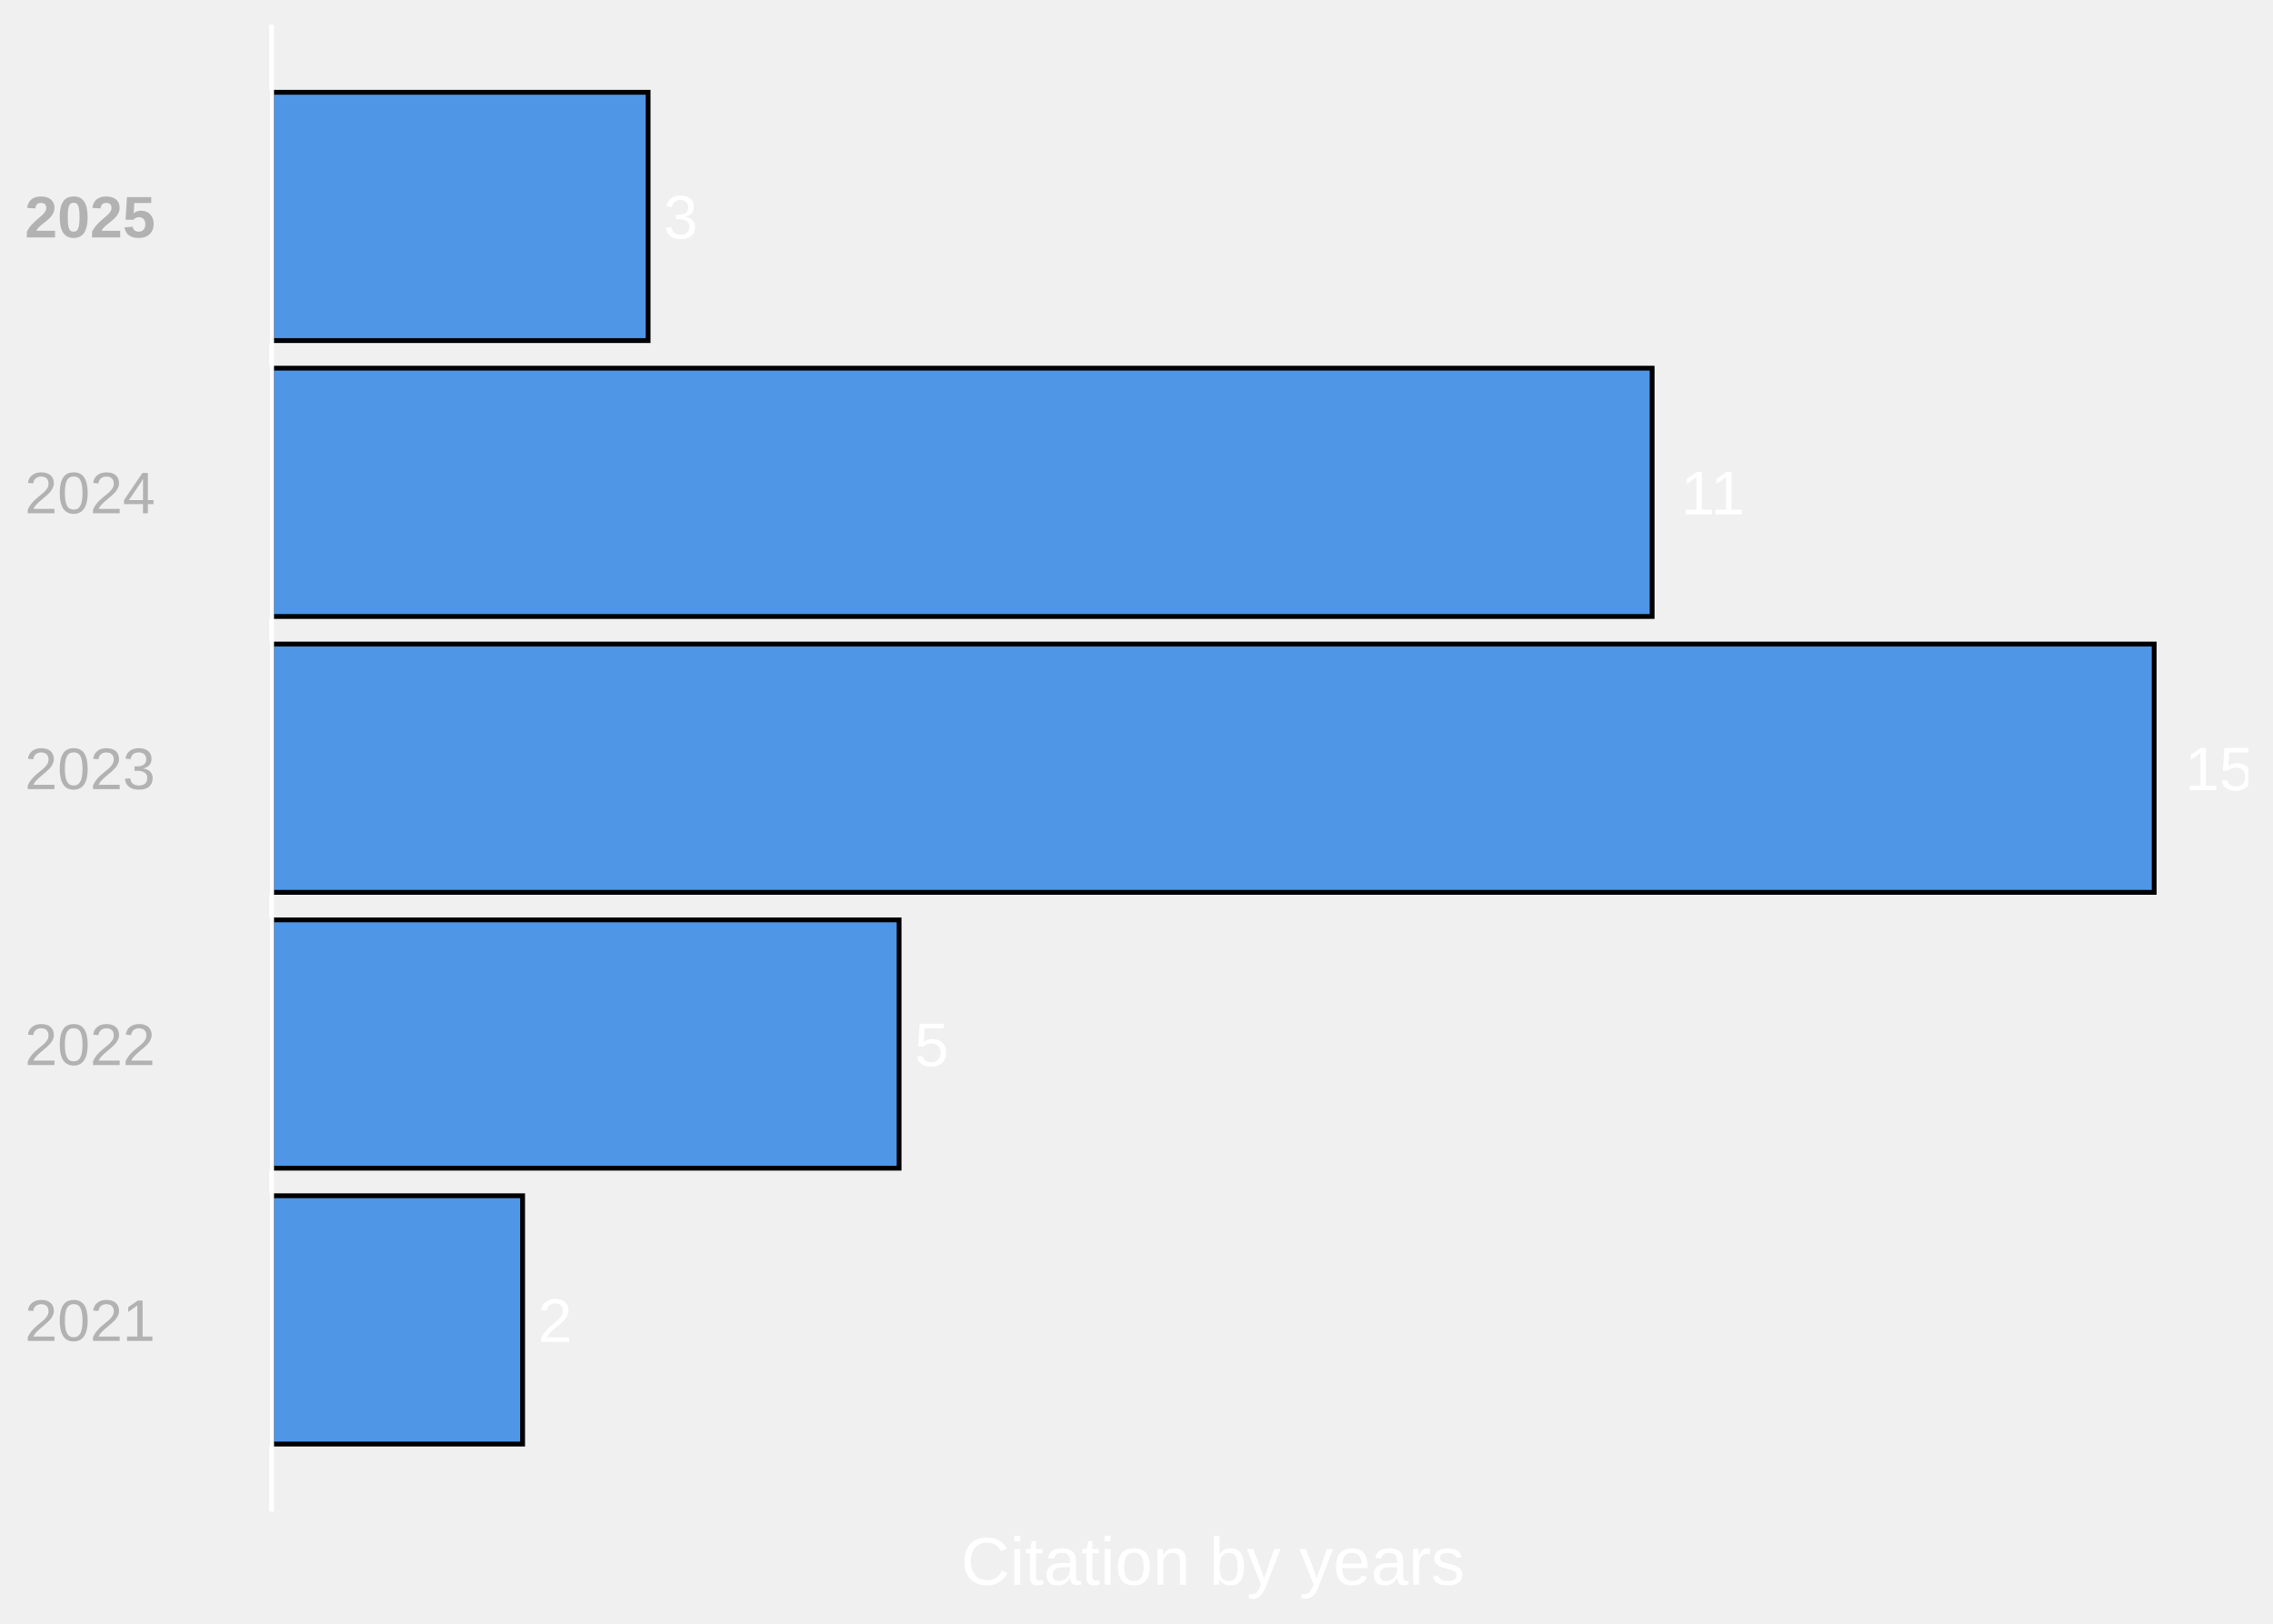
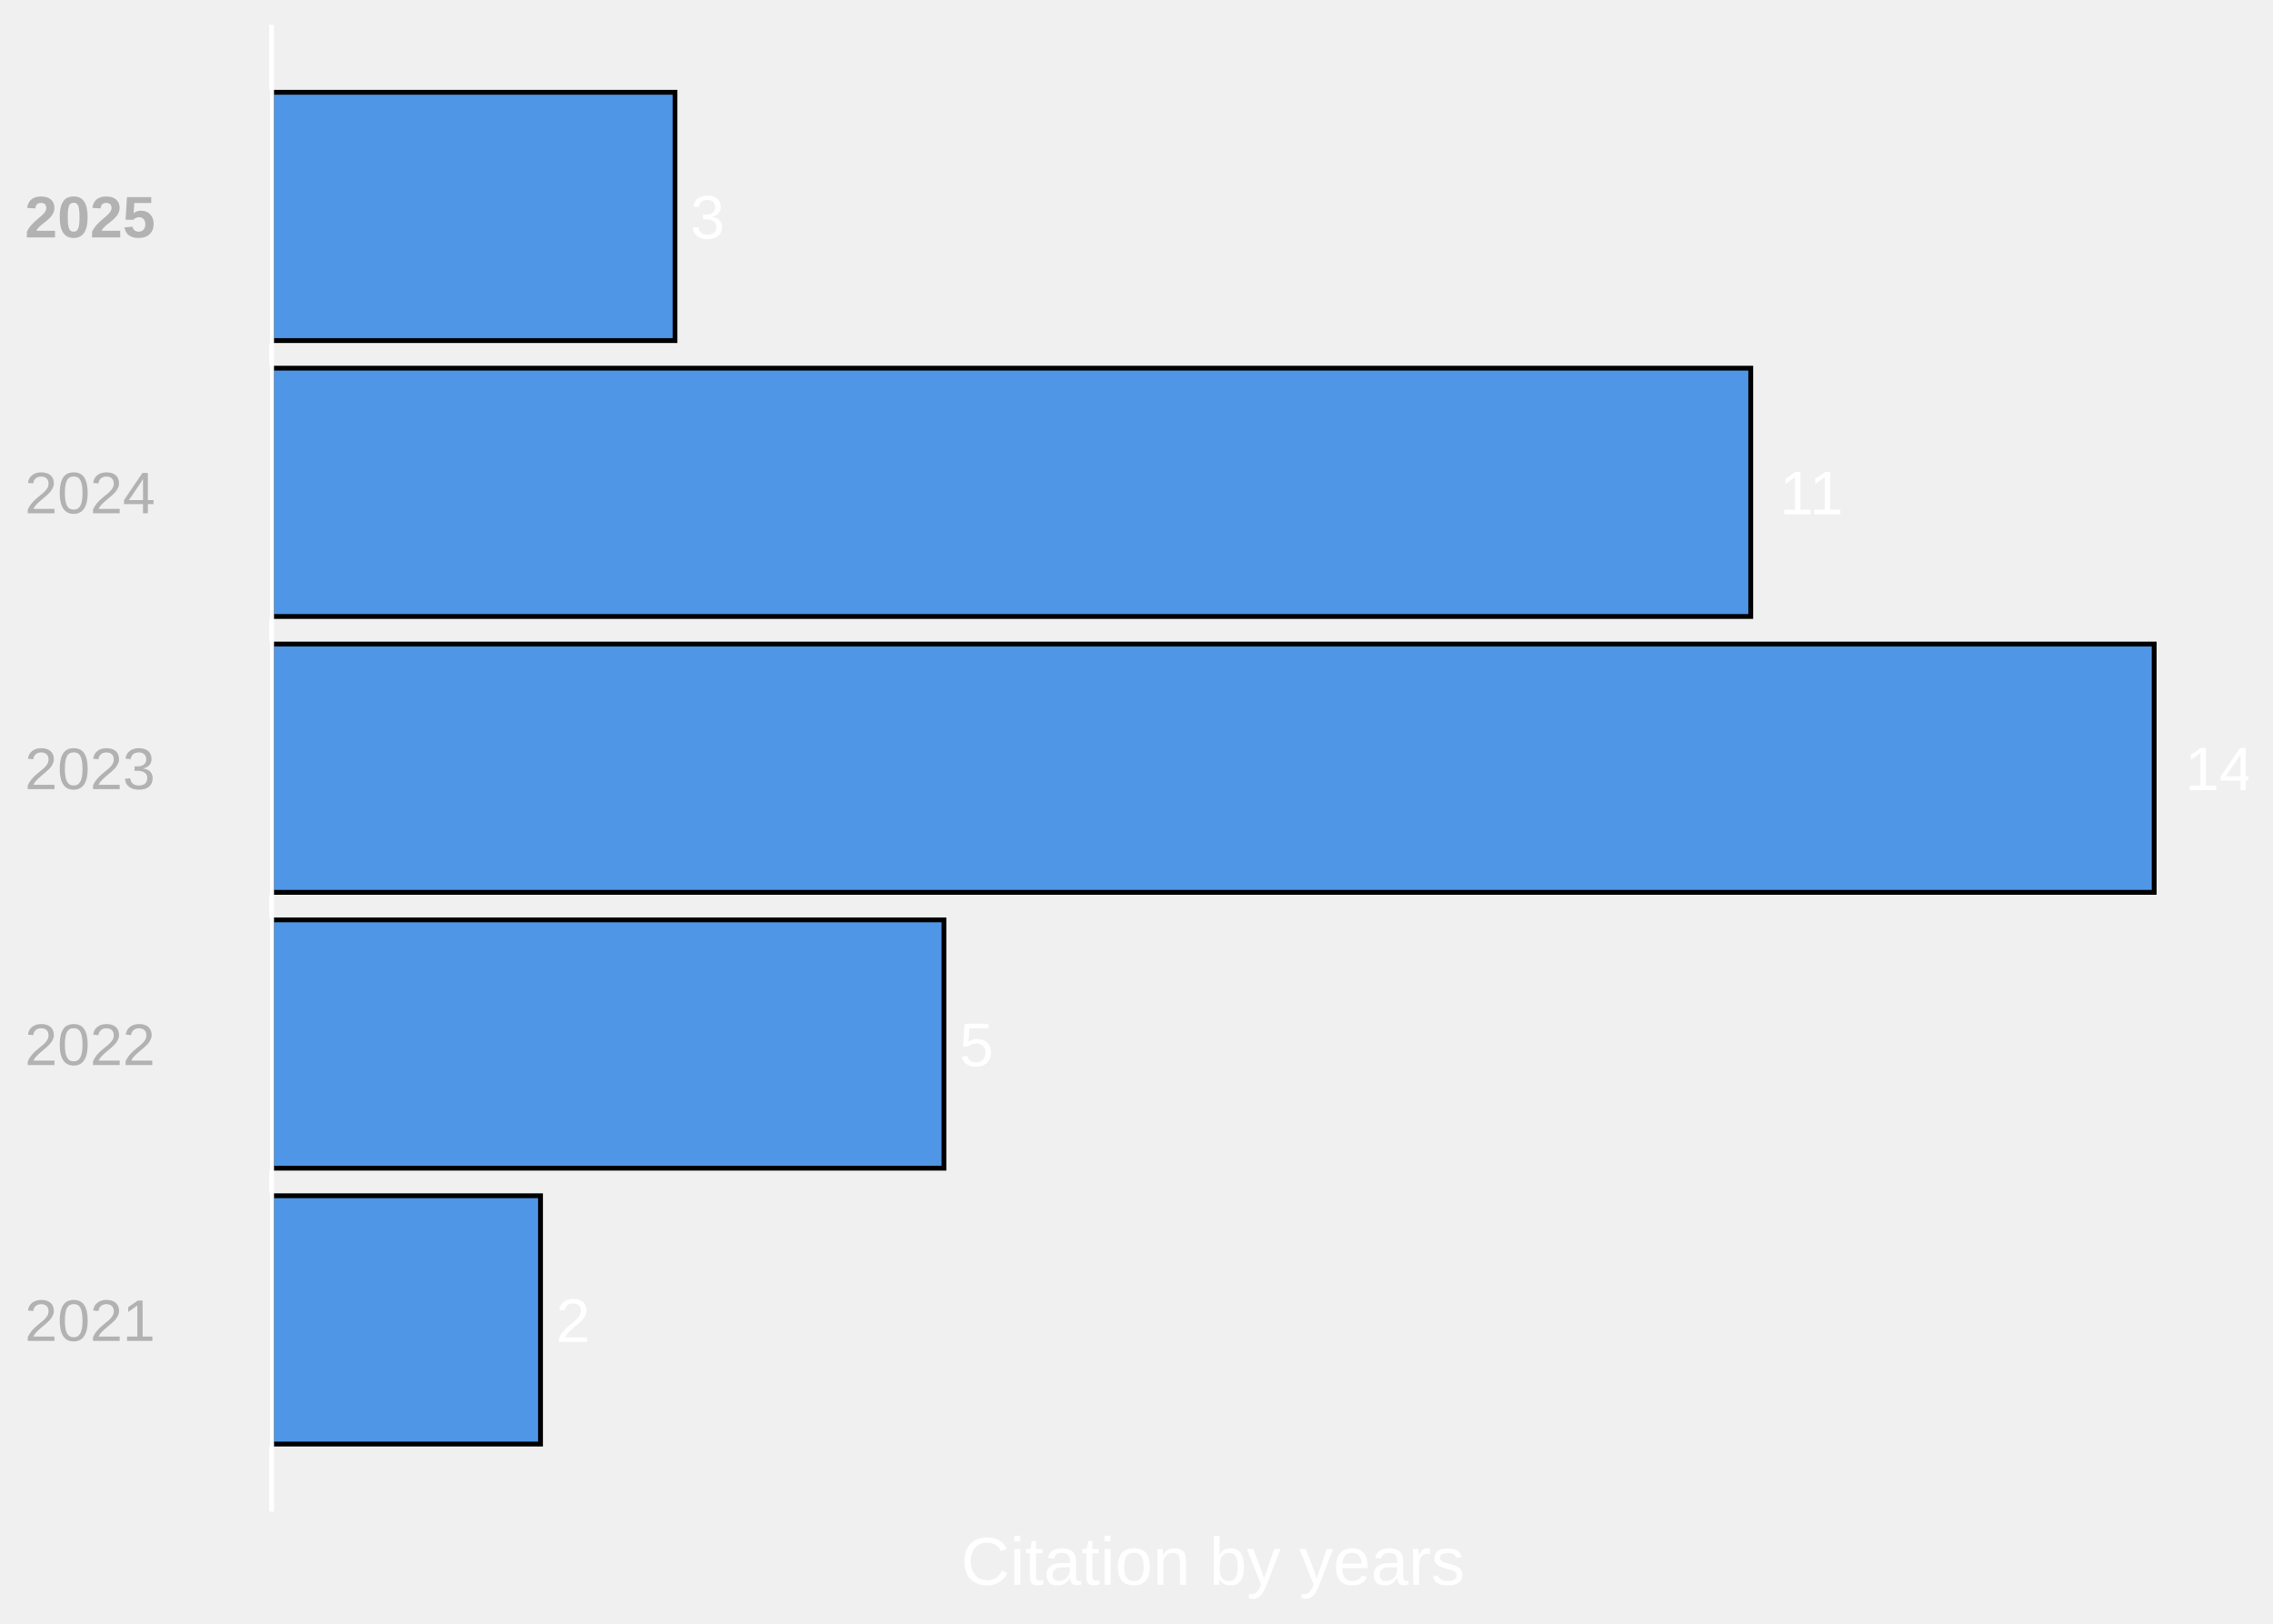
<svg xmlns="http://www.w3.org/2000/svg" width="504.00pt" height="360.00pt" viewBox="0 0 504.00 360.00">
  <g class="svglite">
    <defs>
      <style type="text/css">
    .svglite line, .svglite polyline, .svglite polygon, .svglite path, .svglite rect, .svglite circle {
      fill: none;
      stroke: #000000;
      stroke-linecap: round;
      stroke-linejoin: round;
      stroke-miterlimit: 10.00;
    }
    .svglite text {
      white-space: pre;
    }
    .svglite g.glyphgroup path {
      fill: inherit;
      stroke: none;
    }
  </style>
    </defs>
    <rect width="100%" height="100%" style="stroke: none; fill: none;" />
    <defs>
      <clipPath id="cpMC4wMHw1MDQuMDB8MC4wMHwzNjAuMDA=">
        <rect x="0.00" y="0.00" width="504.00" height="360.00" />
      </clipPath>
    </defs>
    <g clip-path="url(#cpMC4wMHw1MDQuMDB8MC4wMHwzNjAuMDA=)">
</g>
    <defs>
      <clipPath id="cpMzkuMzV8NDk4LjUyfDUuNDh8MzM1LjE0">
        <rect x="39.35" y="5.48" width="459.17" height="329.66" />
      </clipPath>
    </defs>
    <g clip-path="url(#cpMzkuMzV8NDk4LjUyfDUuNDh8MzM1LjE0)">
-       <rect x="60.22" y="265.11" width="55.66" height="55.05" style="stroke-width: 1.07; stroke-linecap: butt; stroke-linejoin: miter; fill: #2780E3; fill-opacity: 0.80;" />
-       <rect x="60.22" y="203.95" width="139.14" height="55.05" style="stroke-width: 1.07; stroke-linecap: butt; stroke-linejoin: miter; fill: #2780E3; fill-opacity: 0.80;" />
+       <rect x="60.22" y="265.11" width="59.63" height="55.05" style="stroke-width: 1.07; stroke-linecap: butt; stroke-linejoin: miter; fill: #2780E3; fill-opacity: 0.80;" />
+       <rect x="60.22" y="203.95" width="149.08" height="55.05" style="stroke-width: 1.07; stroke-linecap: butt; stroke-linejoin: miter; fill: #2780E3; fill-opacity: 0.80;" />
      <rect x="60.22" y="142.79" width="417.43" height="55.05" style="stroke-width: 1.07; stroke-linecap: butt; stroke-linejoin: miter; fill: #2780E3; fill-opacity: 0.80;" />
-       <rect x="60.22" y="81.63" width="306.11" height="55.05" style="stroke-width: 1.07; stroke-linecap: butt; stroke-linejoin: miter; fill: #2780E3; fill-opacity: 0.80;" />
-       <rect x="60.22" y="20.46" width="83.49" height="55.05" style="stroke-width: 1.07; stroke-linecap: butt; stroke-linejoin: miter; fill: #2780E3; fill-opacity: 0.80;" />
-       <text x="119.29" y="297.52" style="font-size: 13.66px;fill: #FFFFFF; font-family: &quot;Arial&quot;;" textLength="7.59px" lengthAdjust="spacingAndGlyphs">2</text>
-       <text x="202.78" y="236.36" style="font-size: 13.66px;fill: #FFFFFF; font-family: &quot;Arial&quot;;" textLength="7.59px" lengthAdjust="spacingAndGlyphs">5</text>
-       <text x="484.48" y="175.20" style="font-size: 13.66px;fill: #FFFFFF; font-family: &quot;Arial&quot;;" textLength="15.19px" lengthAdjust="spacingAndGlyphs">15</text>
-       <text x="372.71" y="114.04" style="font-size: 13.66px;fill: #FFFFFF; font-family: &quot;Arial&quot;;" textLength="14.17px" lengthAdjust="spacingAndGlyphs">11</text>
-       <text x="147.12" y="52.88" style="font-size: 13.66px;fill: #FFFFFF; font-family: &quot;Arial&quot;;" textLength="7.59px" lengthAdjust="spacingAndGlyphs">3</text>
+       <rect x="60.22" y="81.63" width="327.98" height="55.05" style="stroke-width: 1.07; stroke-linecap: butt; stroke-linejoin: miter; fill: #2780E3; fill-opacity: 0.80;" />
+       <rect x="60.22" y="20.46" width="89.45" height="55.05" style="stroke-width: 1.07; stroke-linecap: butt; stroke-linejoin: miter; fill: #2780E3; fill-opacity: 0.80;" />
+       <text x="123.27" y="297.52" style="font-size: 13.66px;fill: #FFFFFF; font-family: &quot;Arial&quot;;" textLength="7.59px" lengthAdjust="spacingAndGlyphs">2</text>
+       <text x="212.72" y="236.36" style="font-size: 13.66px;fill: #FFFFFF; font-family: &quot;Arial&quot;;" textLength="7.59px" lengthAdjust="spacingAndGlyphs">5</text>
+       <text x="484.48" y="175.20" style="font-size: 13.66px;fill: #FFFFFF; font-family: &quot;Arial&quot;;" textLength="15.19px" lengthAdjust="spacingAndGlyphs">14</text>
+       <text x="394.58" y="114.04" style="font-size: 13.66px;fill: #FFFFFF; font-family: &quot;Arial&quot;;" textLength="14.17px" lengthAdjust="spacingAndGlyphs">11</text>
+       <text x="153.09" y="52.88" style="font-size: 13.66px;fill: #FFFFFF; font-family: &quot;Arial&quot;;" textLength="7.59px" lengthAdjust="spacingAndGlyphs">3</text>
      <line x1="60.22" y1="335.14" x2="60.22" y2="5.48" style="stroke-width: 1.07; stroke: #FFFFFF; stroke-linecap: butt;" />
    </g>
    <g clip-path="url(#cpMC4wMHw1MDQuMDB8MC4wMHwzNjAuMDA=)">
      <text x="34.42" y="297.29" text-anchor="end" style="font-size: 13.00px;fill: #B2B2B2; font-family: &quot;Arial&quot;;" textLength="28.94px" lengthAdjust="spacingAndGlyphs">2021</text>
      <text x="34.42" y="236.12" text-anchor="end" style="font-size: 13.00px;fill: #B2B2B2; font-family: &quot;Arial&quot;;" textLength="28.94px" lengthAdjust="spacingAndGlyphs">2022</text>
      <text x="34.42" y="174.96" text-anchor="end" style="font-size: 13.00px;fill: #B2B2B2; font-family: &quot;Arial&quot;;" textLength="28.94px" lengthAdjust="spacingAndGlyphs">2023</text>
      <text x="34.42" y="113.80" text-anchor="end" style="font-size: 13.00px;fill: #B2B2B2; font-family: &quot;Arial&quot;;" textLength="28.94px" lengthAdjust="spacingAndGlyphs">2024</text>
      <text x="34.42" y="52.64" text-anchor="end" style="font-size: 13.00px; font-weight: bold;fill: #B2B2B2; font-family: &quot;Arial&quot;;" textLength="28.94px" lengthAdjust="spacingAndGlyphs">2025</text>
      <text x="268.93" y="351.36" text-anchor="middle" style="font-size: 15.00px;fill: #FFFFFF; font-family: &quot;Arial&quot;;" textLength="111.73px" lengthAdjust="spacingAndGlyphs">Citation by years</text>
    </g>
  </g>
</svg>
